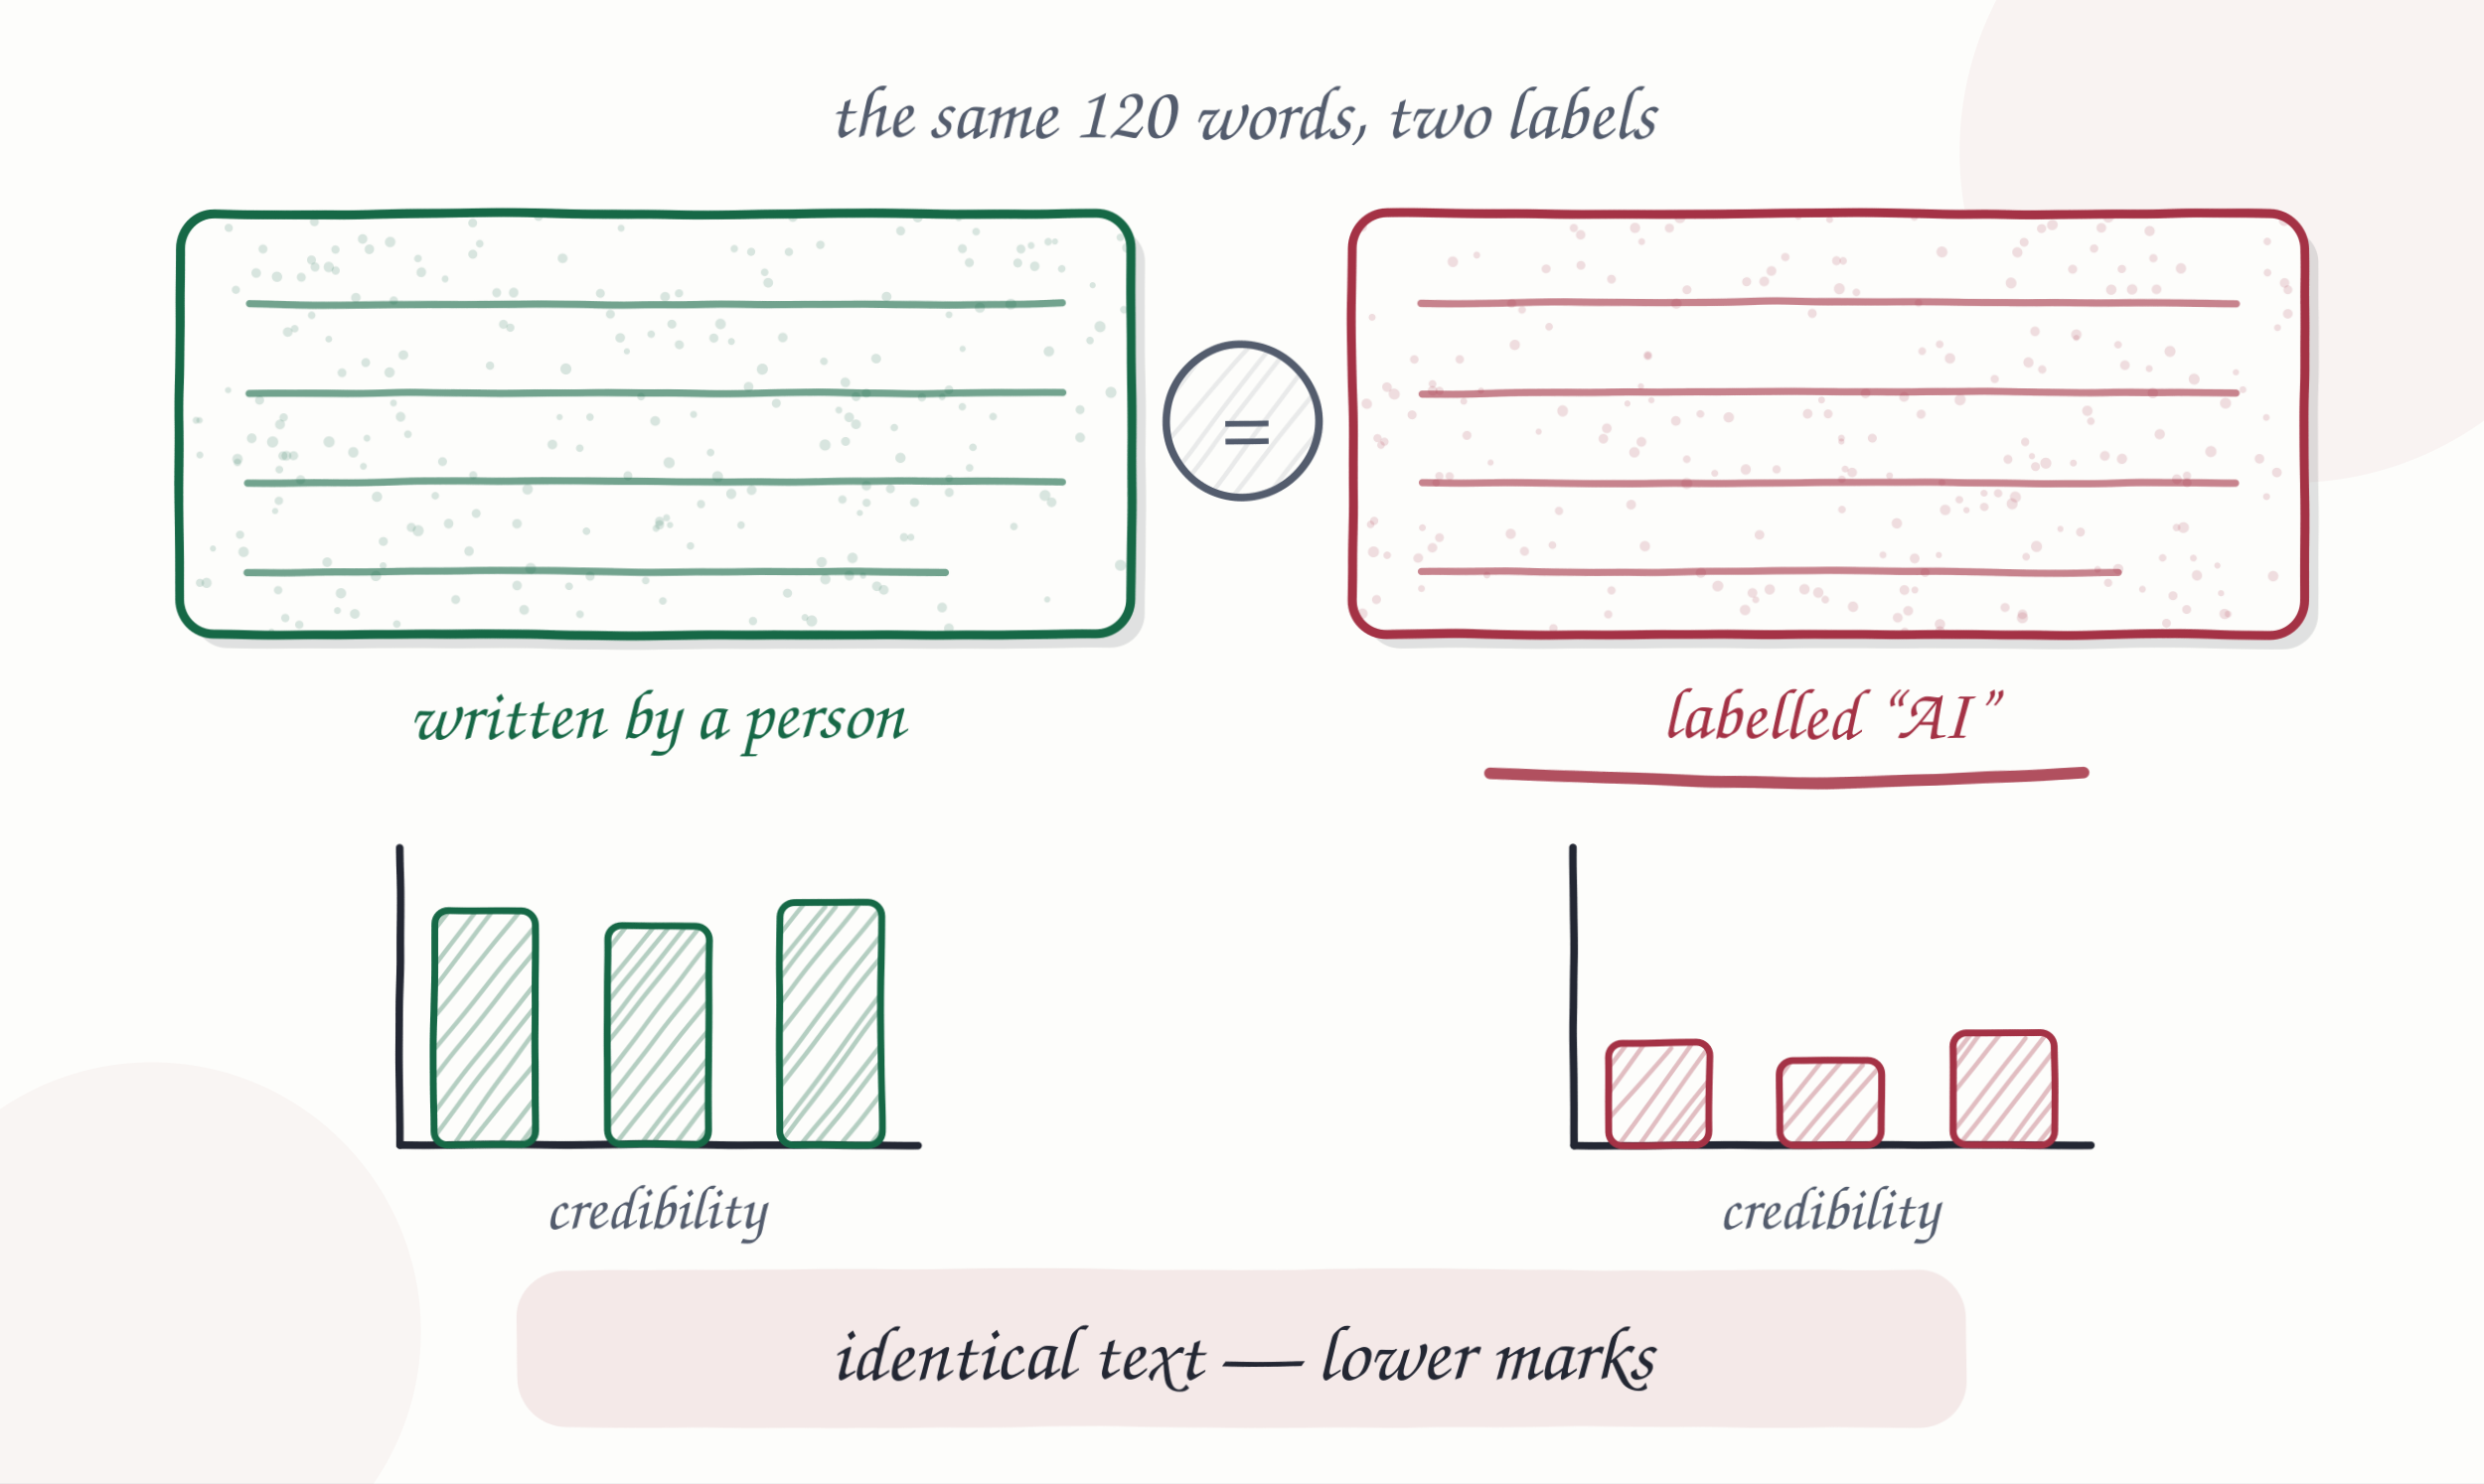
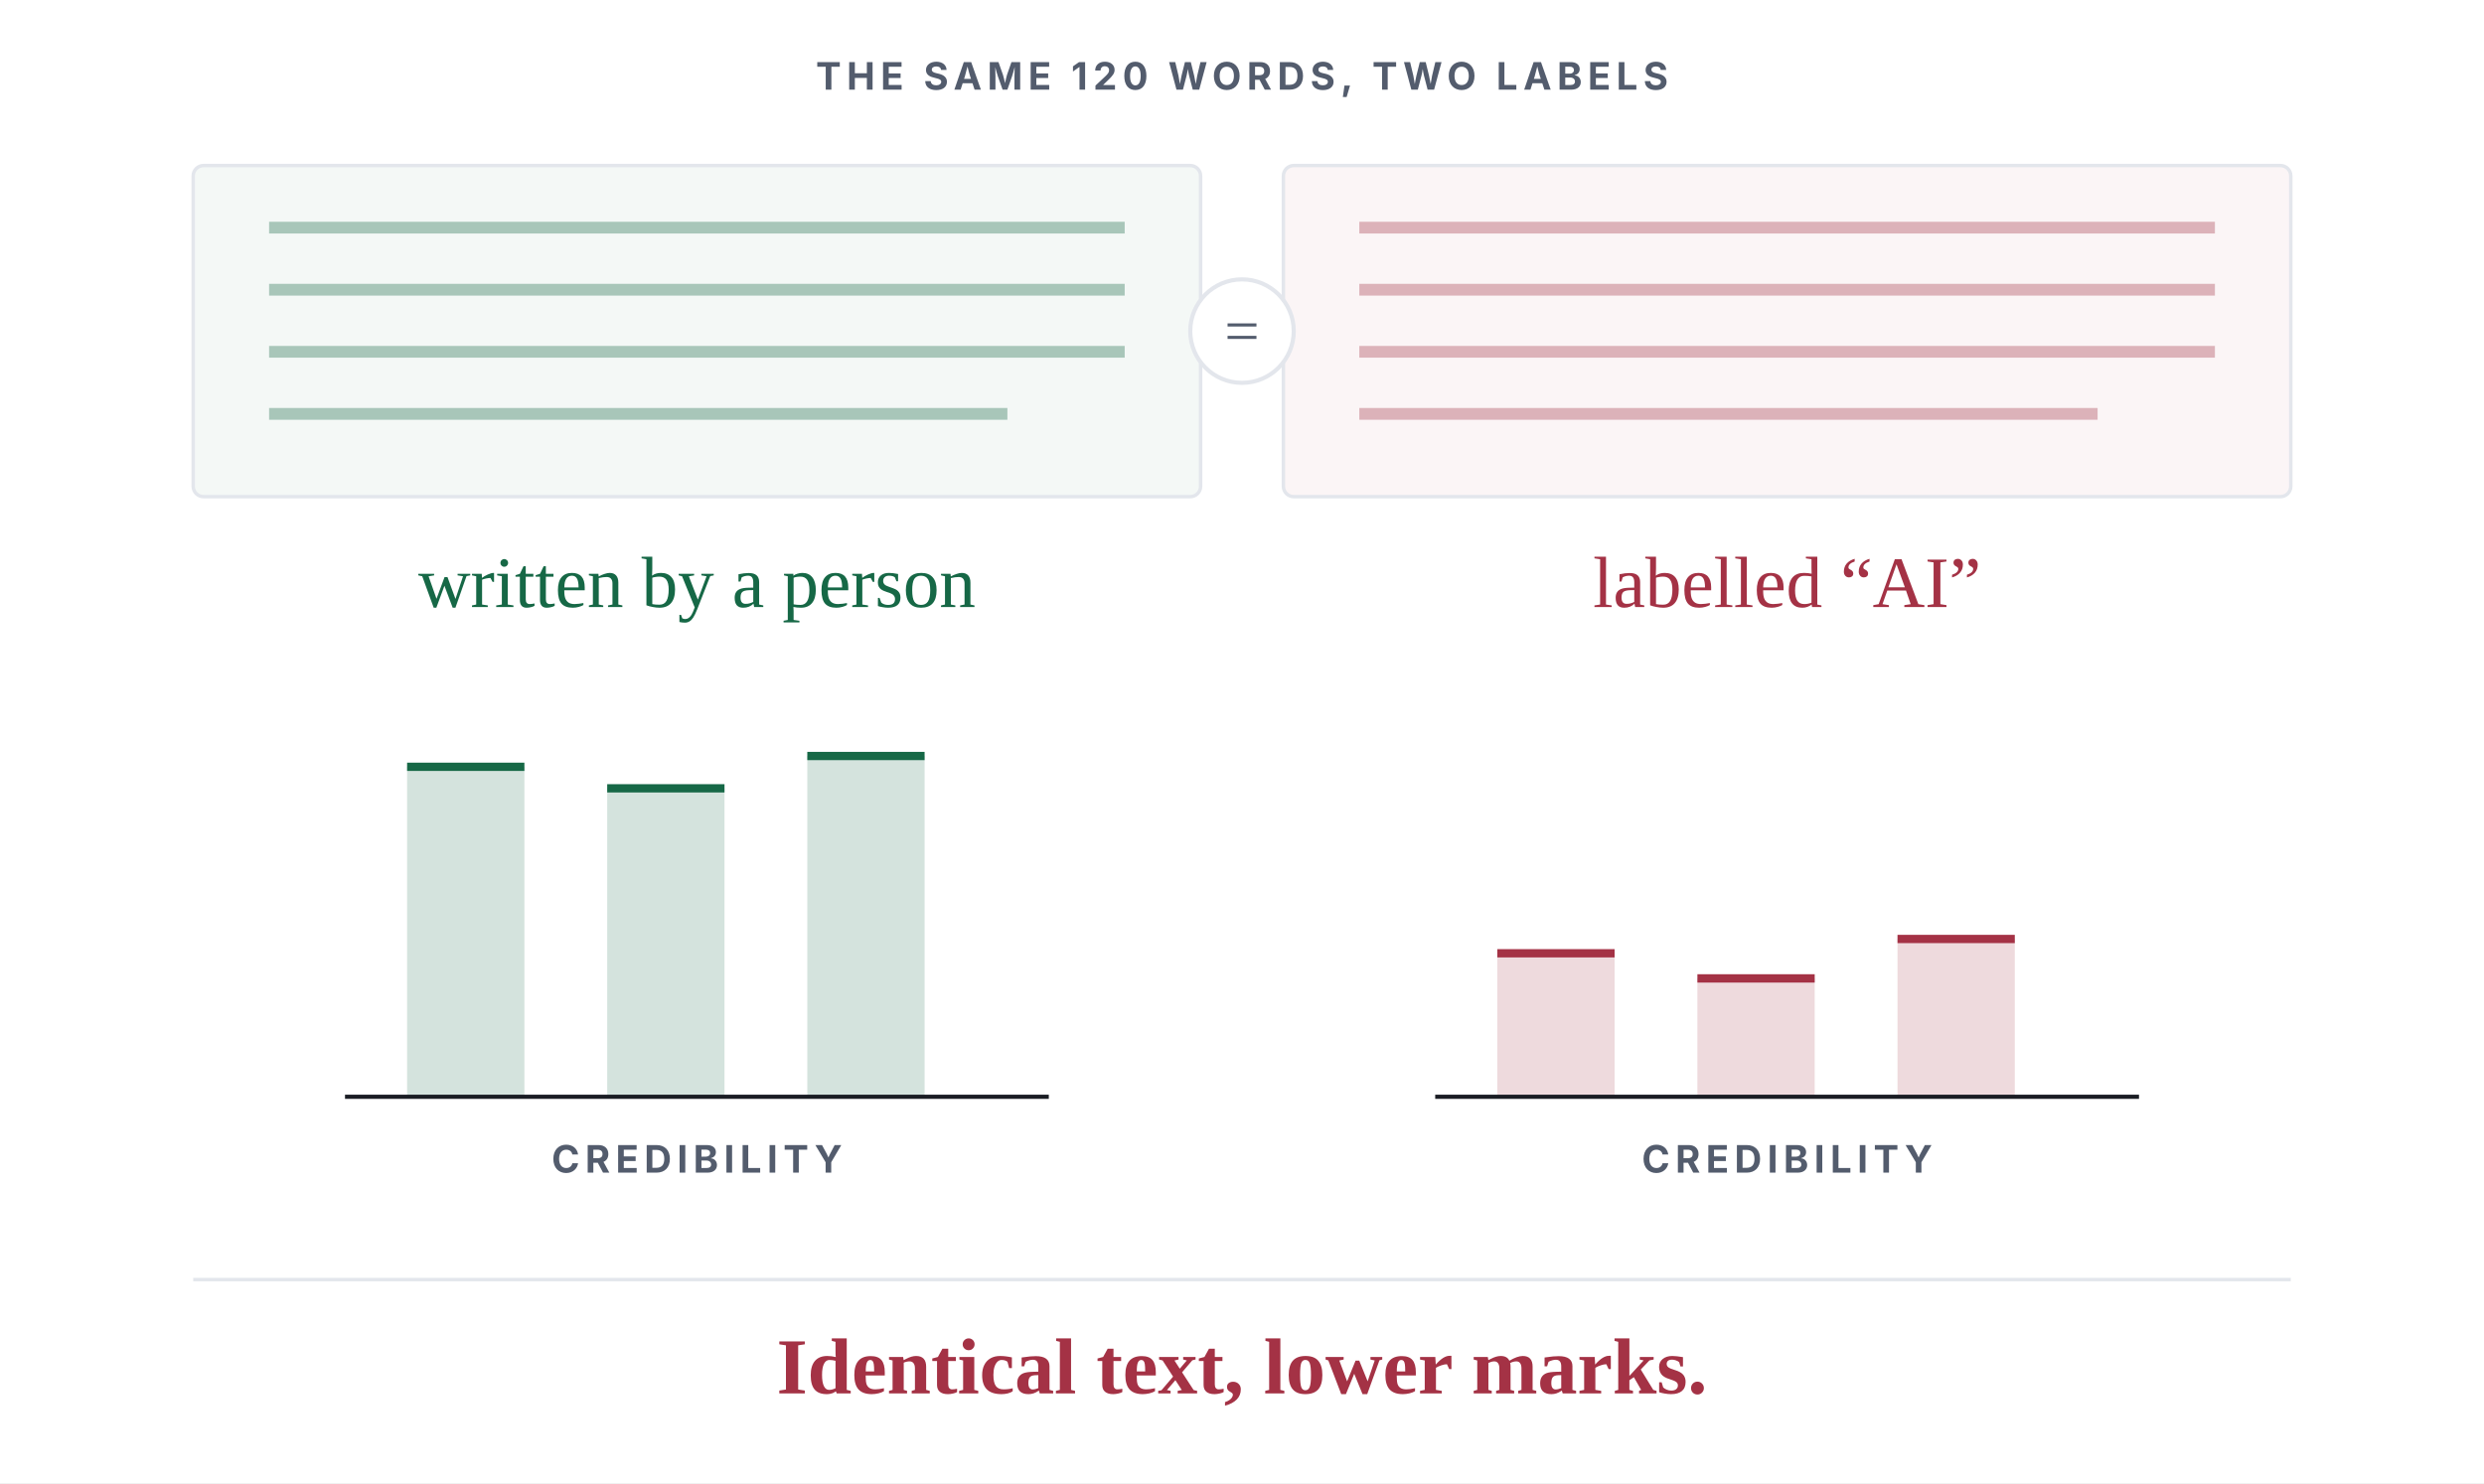
<svg xmlns="http://www.w3.org/2000/svg" class="wb" viewBox="0 0 720 430" role="img" aria-label="Students judged identical feedback as less credible, and lower quality, when they were told it came from AI.">
-   <defs>
-     <filter id="rf101" x="-8%" y="-8%" width="116%" height="116%">
-       <feTurbulence type="fractalNoise" baseFrequency="0.018" numOctaves="3" seed="101" result="n" />
-       <feDisplacementMap in="SourceGraphic" in2="n" scale="1.4" xChannelSelector="R" yChannelSelector="G" />
-     </filter>
-     <marker id="ar101_232733" viewBox="0 0 12 12" refX="9" refY="6" markerWidth="6.5" markerHeight="6.5" orient="auto-start-reverse">
-       <path d="M1.5 1.5 L10 6 L1.5 10.5" fill="none" stroke="#232733" stroke-width="2" stroke-linecap="round" stroke-linejoin="round" />
-     </marker>
-     <marker id="ar101_6349ae" viewBox="0 0 12 12" refX="9" refY="6" markerWidth="6.5" markerHeight="6.5" orient="auto-start-reverse">
-       <path d="M1.5 1.5 L10 6 L1.5 10.5" fill="none" stroke="#6349ae" stroke-width="2" stroke-linecap="round" stroke-linejoin="round" />
-     </marker>
-     <marker id="ar101_225aa8" viewBox="0 0 12 12" refX="9" refY="6" markerWidth="6.5" markerHeight="6.5" orient="auto-start-reverse">
-       <path d="M1.5 1.5 L10 6 L1.5 10.5" fill="none" stroke="#225aa8" stroke-width="2" stroke-linecap="round" stroke-linejoin="round" />
-     </marker>
-     <marker id="ar101_0c675e" viewBox="0 0 12 12" refX="9" refY="6" markerWidth="6.5" markerHeight="6.5" orient="auto-start-reverse">
-       <path d="M1.5 1.5 L10 6 L1.5 10.5" fill="none" stroke="#0c675e" stroke-width="2" stroke-linecap="round" stroke-linejoin="round" />
-     </marker>
-     <marker id="ar101_166846" viewBox="0 0 12 12" refX="9" refY="6" markerWidth="6.5" markerHeight="6.5" orient="auto-start-reverse">
-       <path d="M1.5 1.5 L10 6 L1.5 10.5" fill="none" stroke="#166846" stroke-width="2" stroke-linecap="round" stroke-linejoin="round" />
-     </marker>
-     <marker id="ar101_785511" viewBox="0 0 12 12" refX="9" refY="6" markerWidth="6.5" markerHeight="6.5" orient="auto-start-reverse">
-       <path d="M1.5 1.5 L10 6 L1.5 10.5" fill="none" stroke="#785511" stroke-width="2" stroke-linecap="round" stroke-linejoin="round" />
-     </marker>
-     <marker id="ar101_a43245" viewBox="0 0 12 12" refX="9" refY="6" markerWidth="6.5" markerHeight="6.5" orient="auto-start-reverse">
-       <path d="M1.5 1.5 L10 6 L1.5 10.5" fill="none" stroke="#a43245" stroke-width="2" stroke-linecap="round" stroke-linejoin="round" />
-     </marker>
-     <marker id="ar101_535c6d" viewBox="0 0 12 12" refX="9" refY="6" markerWidth="6.5" markerHeight="6.5" orient="auto-start-reverse">
-       <path d="M1.5 1.5 L10 6 L1.5 10.5" fill="none" stroke="#535c6d" stroke-width="2" stroke-linecap="round" stroke-linejoin="round" />
-     </marker>
-   </defs>
-   <rect width="720" height="430" fill="#fdfdfb" />
-   <circle cx="664" cy="44" r="96" fill="#a43245" fill-opacity="0.05" />
-   <circle cx="44" cy="386" r="78" fill="#a43245" fill-opacity="0.04" />
-   <g filter="url(#rf101)">
-     <text x="360" y="40" text-anchor="middle" font-family="'Caveat','Bradley Hand',cursive" font-size="22" font-weight="600" fill="#535c6d">the same 120 words, two labels</text>
-     <rect x="56" y="66" width="276" height="122" rx="10" fill="#232733" fill-opacity="0.13" />
-     <rect x="52" y="62" width="276" height="122" rx="10" fill="#fdfdfb" />
-     <clipPath id="st101_101_52_62">
-       <rect x="52" y="62" width="276" height="122" rx="10" />
-     </clipPath>
-     <g clip-path="url(#st101_101_52_62)" fill="#166846" fill-opacity="0.16">
-       <circle cx="87" cy="181" r="1.2" />
-       <circle cx="114" cy="117" r="1.0" />
-       <circle cx="300" cy="77" r="1.4" />
-       <circle cx="150" cy="152" r="1.4" />
-       <circle cx="81" cy="145" r="1.2" />
-       <circle cx="99" cy="108" r="1.3" />
-       <circle cx="305" cy="146" r="1.4" />
-       <circle cx="251" cy="141" r="1.4" />
-       <circle cx="247" cy="162" r="1.5" />
-       <circle cx="279" cy="72" r="1.3" />
-       <circle cx="261" cy="133" r="1.5" />
-       <circle cx="230" cy="63" r="1.3" />
-       <circle cx="225" cy="117" r="1.3" />
-       <circle cx="168" cy="130" r="1.1" />
-       <circle cx="264" cy="156" r="1.0" />
-       <circle cx="288" cy="121" r="1.1" />
-       <circle cx="83" cy="96" r="1.4" />
-       <circle cx="111" cy="164" r="1.0" />
-       <circle cx="308" cy="78" r="1.1" />
-       <circle cx="144" cy="85" r="1.3" />
-       <circle cx="160" cy="129" r="1.4" />
-       <circle cx="113" cy="108" r="1.5" />
-       <circle cx="154" cy="165" r="1.6" />
-       <circle cx="266" cy="63" r="1.5" />
-       <circle cx="235" cy="180" r="1.6" />
-       <circle cx="325" cy="69" r="1.1" />
-       <circle cx="168" cy="178" r="1.1" />
-       <circle cx="218" cy="180" r="1.2" />
-       <circle cx="70" cy="155" r="1.2" />
-       <circle cx="81" cy="123" r="1.4" />
-       <circle cx="293" cy="88" r="1.6" />
-       <circle cx="249" cy="149" r="0.9" />
-       <circle cx="194" cy="134" r="1.6" />
-       <circle cx="121" cy="75" r="1.1" />
-       <circle cx="243" cy="119" r="1.0" />
-       <circle cx="83" cy="132" r="1.4" />
-       <circle cx="90" cy="75" r="1.3" />
-       <circle cx="156" cy="63" r="1.3" />
-       <circle cx="138" cy="149" r="1.3" />
-       <circle cx="313" cy="119" r="1.3" />
-       <circle cx="81" cy="136" r="1.1" />
-       <circle cx="75" cy="116" r="1.3" />
-       <circle cx="217" cy="112" r="1.4" />
-       <circle cx="91" cy="77" r="1.3" />
-       <circle cx="275" cy="139" r="1.1" />
-       <circle cx="102" cy="131" r="1.5" />
-       <circle cx="281" cy="136" r="1.1" />
-       <circle cx="132" cy="174" r="1.3" />
-       <circle cx="209" cy="94" r="1.5" />
-       <circle cx="203" cy="146" r="1.2" />
-       <circle cx="304" cy="102" r="1.5" />
-       <circle cx="62" cy="159" r="0.9" />
-       <circle cx="148" cy="95" r="1.2" />
-       <circle cx="90" cy="91" r="1.1" />
-       <circle cx="80" cy="80" r="1.5" />
-       <circle cx="223" cy="82" r="1.4" />
-       <circle cx="71" cy="160" r="1.5" />
-       <circle cx="82" cy="121" r="1.2" />
-       <circle cx="275" cy="143" r="1.3" />
-       <circle cx="182" cy="138" r="1.3" />
-       <circle cx="246" cy="167" r="1.4" />
-       <circle cx="313" cy="127" r="1.4" />
-       <circle cx="212" cy="99" r="1.0" />
-       <circle cx="275" cy="91" r="1.0" />
-       <circle cx="171" cy="167" r="1.3" />
-       <circle cx="275" cy="182" r="1.4" />
-       <circle cx="58" cy="169" r="1.2" />
-       <circle cx="238" cy="71" r="1.2" />
-       <circle cx="191" cy="152" r="1.3" />
-       <circle cx="228" cy="172" r="1.3" />
-       <circle cx="150" cy="170" r="1.4" />
-       <circle cx="239" cy="105" r="1.1" />
-       <circle cx="189" cy="97" r="1.1" />
-       <circle cx="229" cy="73" r="1.2" />
-       <circle cx="105" cy="135" r="1.0" />
-       <circle cx="118" cy="126" r="1.1" />
-       <circle cx="98" cy="177" r="1.0" />
-       <circle cx="115" cy="181" r="1.1" />
-       <circle cx="130" cy="152" r="1.4" />
-       <circle cx="293" cy="62" r="1.4" />
-       <circle cx="316" cy="99" r="1.1" />
-       <circle cx="191" cy="151" r="1.3" />
-       <circle cx="283" cy="67" r="1.1" />
-       <circle cx="85" cy="132" r="1.3" />
-       <circle cx="213" cy="72" r="1.1" />
-       <circle cx="164" cy="107" r="1.6" />
-       <circle cx="81" cy="171" r="1.2" />
-       <circle cx="139" cy="71" r="1.1" />
-       <circle cx="76" cy="72" r="1.3" />
-       <circle cx="74" cy="79" r="1.4" />
-       <circle cx="238" cy="163" r="1.5" />
-       <circle cx="180" cy="66" r="1.0" />
-       <circle cx="258" cy="142" r="1.3" />
-       <circle cx="170" cy="154" r="1.1" />
-       <circle cx="129" cy="81" r="1.0" />
-       <circle cx="163" cy="75" r="1.4" />
-       <circle cx="122" cy="79" r="1.4" />
-       <circle cx="79" cy="183" r="0.9" />
-       <circle cx="279" cy="118" r="1.1" />
-       <circle cx="206" cy="131" r="1.1" />
-       <circle cx="279" cy="101" r="0.9" />
-       <circle cx="201" cy="120" r="1.0" />
-       <circle cx="245" cy="111" r="1.4" />
-       <circle cx="256" cy="171" r="1.4" />
-       <circle cx="87" cy="139" r="1.3" />
-       <circle cx="227" cy="98" r="1.4" />
-       <circle cx="193" cy="86" r="1.4" />
-       <circle cx="137" cy="138" r="1.2" />
-       <circle cx="239" cy="168" r="1.5" />
-       <circle cx="244" cy="145" r="1.2" />
-       <circle cx="146" cy="94" r="1.3" />
-       <circle cx="79" cy="128" r="1.6" />
-       <circle cx="97" cy="72" r="1.2" />
-       <circle cx="186" cy="115" r="1.1" />
-       <circle cx="251" cy="114" r="1.3" />
-       <circle cx="250" cy="167" r="0.9" />
-       <circle cx="257" cy="86" r="1.4" />
-       <circle cx="296" cy="72" r="1.3" />
-       <circle cx="262" cy="156" r="1.2" />
-       <circle cx="192" cy="174" r="1.1" />
-       <circle cx="119" cy="153" r="1.3" />
-       <circle cx="195" cy="94" r="1.3" />
-       <circle cx="215" cy="152" r="1.1" />
-       <circle cx="87" cy="80" r="1.3" />
-       <circle cx="299" cy="71" r="1.0" />
-       <circle cx="273" cy="115" r="1.0" />
-       <circle cx="254" cy="104" r="1.4" />
-       <circle cx="73" cy="127" r="1.4" />
-       <circle cx="137" cy="74" r="1.3" />
-       <circle cx="121" cy="154" r="1.6" />
-       <circle cx="304" cy="70" r="1.1" />
-       <circle cx="95" cy="98" r="1.0" />
-       <circle cx="109" cy="167" r="1.5" />
-       <circle cx="58" cy="132" r="1.0" />
-       <circle cx="259" cy="124" r="1.1" />
-       <circle cx="303" cy="144" r="1.6" />
-       <circle cx="319" cy="95" r="1.6" />
-       <circle cx="136" cy="160" r="1.4" />
-       <circle cx="91" cy="64" r="1.3" />
-       <circle cx="142" cy="106" r="1.2" />
-       <circle cx="218" cy="73" r="1.2" />
-       <circle cx="103" cy="86" r="1.4" />
-       <circle cx="207" cy="98" r="1.3" />
-       <circle cx="69" cy="133" r="1.5" />
-       <circle cx="248" cy="123" r="1.4" />
-       <circle cx="165" cy="170" r="1.1" />
-       <circle cx="60" cy="169" r="1.5" />
-       <circle cx="197" cy="85" r="1.2" />
-       <circle cx="282" cy="130" r="1.1" />
-       <circle cx="174" cy="85" r="1.3" />
-       <circle cx="326" cy="90" r="1.1" />
-       <circle cx="162" cy="121" r="0.9" />
-       <circle cx="128" cy="134" r="1.3" />
-       <circle cx="66" cy="113" r="0.9" />
-       <circle cx="105" cy="69" r="1.4" />
-       <circle cx="327" cy="72" r="1.5" />
-       <circle cx="85" cy="95" r="1.1" />
-       <circle cx="116" cy="121" r="1.4" />
-       <circle cx="153" cy="142" r="1.5" />
-       <circle cx="149" cy="85" r="1.4" />
-       <circle cx="200" cy="158" r="1.1" />
-       <circle cx="114" cy="87" r="1.2" />
-       <circle cx="246" cy="121" r="1.4" />
-       <circle cx="267" cy="115" r="1.2" />
-       <circle cx="113" cy="70" r="1.5" />
-       <circle cx="82" cy="132" r="1.3" />
-       <circle cx="222" cy="79" r="1.1" />
-       <circle cx="80" cy="148" r="0.9" />
-       <circle cx="68" cy="84" r="1.2" />
-       <circle cx="233" cy="179" r="1.0" />
-       <circle cx="194" cy="152" r="0.9" />
-       <circle cx="187" cy="168" r="1.1" />
-       <circle cx="273" cy="176" r="1.4" />
-       <circle cx="304" cy="174" r="0.9" />
-       <circle cx="322" cy="114" r="1.6" />
-       <circle cx="278" cy="63" r="1.0" />
-       <circle cx="83" cy="179" r="1.2" />
-       <circle cx="109" cy="144" r="1.5" />
-       <circle cx="251" cy="146" r="1.2" />
-       <circle cx="180" cy="98" r="1.4" />
-       <circle cx="239" cy="129" r="1.6" />
-       <circle cx="224" cy="184" r="1.4" />
-       <circle cx="212" cy="143" r="1.5" />
-       <circle cx="306" cy="70" r="0.9" />
-       <circle cx="95" cy="128" r="1.6" />
-       <circle cx="197" cy="100" r="1.3" />
-       <circle cx="106" cy="127" r="1.0" />
-       <circle cx="193" cy="150" r="1.0" />
-       <circle cx="265" cy="146" r="1.3" />
-       <circle cx="171" cy="121" r="1.1" />
-       <circle cx="275" cy="113" r="1.3" />
-       <circle cx="152" cy="177" r="1.4" />
-       <circle cx="69" cy="134" r="1.1" />
-       <circle cx="295" cy="76" r="1.3" />
-       <circle cx="325" cy="164" r="1.6" />
-       <circle cx="190" cy="153" r="1.0" />
-       <circle cx="126" cy="144" r="1.1" />
-       <circle cx="107" cy="72" r="1.4" />
-       <circle cx="294" cy="153" r="1.1" />
-       <circle cx="99" cy="172" r="1.5" />
-       <circle cx="117" cy="103" r="1.4" />
-       <circle cx="95" cy="163" r="1.4" />
-       <circle cx="281" cy="76" r="1.3" />
-       <circle cx="177" cy="91" r="1.3" />
-       <circle cx="261" cy="67" r="1.3" />
-       <circle cx="57" cy="122" r="1.0" />
-       <circle cx="95" cy="77" r="1.5" />
-       <circle cx="254" cy="170" r="1.4" />
-       <circle cx="137" cy="65" r="1.3" />
-       <circle cx="245" cy="128" r="1.3" />
-       <circle cx="66" cy="66" r="1.2" />
-       <circle cx="58" cy="122" r="0.9" />
-       <circle cx="221" cy="107" r="1.6" />
-       <circle cx="317" cy="83" r="0.9" />
-       <circle cx="106" cy="105" r="1.3" />
-       <circle cx="97" cy="78" r="1.2" />
-       <circle cx="103" cy="178" r="1.4" />
-       <circle cx="284" cy="89" r="1.5" />
-       <circle cx="190" cy="122" r="1.4" />
-       <circle cx="208" cy="138" r="1.6" />
-       <circle cx="248" cy="115" r="1.3" />
-       <circle cx="182" cy="102" r="0.9" />
-       <circle cx="218" cy="142" r="1.4" />
-       <circle cx="111" cy="157" r="1.3" />
-     </g>
-     <rect x="52" y="62" width="276" height="122" rx="10" fill="none" stroke="#166846" stroke-width="2.6" />
-     <path d="M72.0 88.0 Q190.0 88.7 308.0 88.0" fill="none" stroke="#166846" stroke-width="2.1" stroke-linecap="round" stroke-linejoin="round" stroke-opacity="0.6" />
-     <path d="M72.0 114.0 Q190.0 113.9 308.0 114.0" fill="none" stroke="#166846" stroke-width="2.1" stroke-linecap="round" stroke-linejoin="round" stroke-opacity="0.6" />
-     <path d="M72.0 140.0 Q190.0 139.1 308.0 140.0" fill="none" stroke="#166846" stroke-width="2.1" stroke-linecap="round" stroke-linejoin="round" stroke-opacity="0.6" />
-     <path d="M72.0 166.0 Q173.0 165.2 274.0 166.0" fill="none" stroke="#166846" stroke-width="2.1" stroke-linecap="round" stroke-linejoin="round" stroke-opacity="0.6" />
-     <text x="190" y="214" text-anchor="middle" font-family="'Caveat','Bradley Hand',cursive" font-size="21" font-weight="600" fill="#166846">written by a person</text>
-     <path d="M116 332 L266 332" fill="none" stroke="#232733" stroke-width="2.2" stroke-linecap="round" stroke-linejoin="round" />
-     <path d="M116 332 L116 246" fill="none" stroke="#232733" stroke-width="2.2" stroke-linecap="round" stroke-linejoin="round" />
-     <clipPath id="h101_101_126_263">
-       <rect x="126.0" y="263.92" width="29.412" height="68.08" rx="4" />
-     </clipPath>
-     <g clip-path="url(#h101_101_126_263)" stroke="#166846" stroke-width="1.3" stroke-opacity="0.32" stroke-linecap="round">
-       <path d="M74 333 L126 264" fill="none" />
-       <path d="M78 332 L131 263" fill="none" />
-       <path d="M85 333 L139 263" fill="none" />
-       <path d="M92 331 L143 264" fill="none" />
-       <path d="M97 331 L151 264" fill="none" />
-       <path d="M105 331 L158 265" fill="none" />
-       <path d="M111 332 L166 262" fill="none" />
-       <path d="M118 333 L172 264" fill="none" />
-       <path d="M125 331 L177 264" fill="none" />
-       <path d="M131 333 L182 262" fill="none" />
-       <path d="M137 331 L191 265" fill="none" />
-       <path d="M145 332 L198 264" fill="none" />
-       <path d="M151 332 L202 264" fill="none" />
-       <path d="M158 331 L211 264" fill="none" />
-       <path d="M165 333 L217 265" fill="none" />
-       <path d="M170 331 L223 264" fill="none" />
-       <path d="M175 332 L228 265" fill="none" />
-       <path d="M179 332 L233 264" fill="none" />
-       <path d="M187 331 L239 263" fill="none" />
-       <path d="M193 332 L245 263" fill="none" />
-       <path d="M195 332 L249 264" fill="none" />
-       <path d="M205 331 L258 264" fill="none" />
-     </g>
-     <rect x="126.0" y="263.9" width="29.4" height="68.1" rx="4" fill="none" stroke="#166846" stroke-width="2" />
-     <clipPath id="h101_102_176_268">
-       <rect x="176.0" y="268.36" width="29.412" height="63.64" rx="4" />
-     </clipPath>
-     <g clip-path="url(#h101_102_176_268)" stroke="#166846" stroke-width="1.3" stroke-opacity="0.32" stroke-linecap="round">
-       <path d="M126 332 L175 269" fill="none" />
-       <path d="M132 333 L181 269" fill="none" />
-       <path d="M139 332 L189 269" fill="none" />
-       <path d="M143 332 L195 267" fill="none" />
-       <path d="M149 333 L198 269" fill="none" />
-       <path d="M153 332 L203 268" fill="none" />
-       <path d="M161 332 L209 268" fill="none" />
-       <path d="M167 331 L215 269" fill="none" />
-       <path d="M173 331 L223 268" fill="none" />
-       <path d="M179 331 L230 269" fill="none" />
-       <path d="M185 333 L236 268" fill="none" />
-       <path d="M189 332 L240 269" fill="none" />
-       <path d="M195 333 L245 268" fill="none" />
-       <path d="M201 333 L251 268" fill="none" />
-       <path d="M207 333 L256 269" fill="none" />
-       <path d="M212 332 L260 269" fill="none" />
-       <path d="M218 331 L267 269" fill="none" />
-       <path d="M222 331 L272 269" fill="none" />
-       <path d="M229 332 L280 269" fill="none" />
-       <path d="M236 331 L287 268" fill="none" />
-       <path d="M241 332 L291 269" fill="none" />
-       <path d="M248 333 L297 269" fill="none" />
-       <path d="M252 332 L304 268" fill="none" />
-     </g>
-     <rect x="176.0" y="268.4" width="29.4" height="63.6" rx="4" fill="none" stroke="#166846" stroke-width="2" />
-     <clipPath id="h101_103_226_261">
-       <rect x="226.0" y="261.7" width="29.412" height="70.3" rx="4" />
-     </clipPath>
-     <g clip-path="url(#h101_103_226_261)" stroke="#166846" stroke-width="1.3" stroke-opacity="0.32" stroke-linecap="round">
-       <path d="M170 332 L227 262" fill="none" />
-       <path d="M178 332 L233 262" fill="none" />
-       <path d="M184 332 L239 263" fill="none" />
-       <path d="M189 333 L242 263" fill="none" />
-       <path d="M195 331 L249 262" fill="none" />
-       <path d="M201 331 L257 261" fill="none" />
-       <path d="M210 331 L263 261" fill="none" />
-       <path d="M214 331 L269 260" fill="none" />
-       <path d="M222 333 L276 261" fill="none" />
-       <path d="M225 333 L280 260" fill="none" />
-       <path d="M232 332 L288 263" fill="none" />
-       <path d="M237 331 L293 260" fill="none" />
-       <path d="M244 331 L300 261" fill="none" />
-       <path d="M251 333 L305 263" fill="none" />
-       <path d="M254 331 L310 263" fill="none" />
-       <path d="M261 332 L317 263" fill="none" />
-       <path d="M268 332 L322 261" fill="none" />
-       <path d="M272 333 L326 263" fill="none" />
-       <path d="M278 331 L333 261" fill="none" />
-       <path d="M285 333 L339 262" fill="none" />
-       <path d="M291 331 L346 261" fill="none" />
-       <path d="M296 332 L350 263" fill="none" />
-       <path d="M300 333 L357 263" fill="none" />
-       <path d="M307 331 L363 261" fill="none" />
-     </g>
-     <rect x="226.0" y="261.7" width="29.4" height="70.3" rx="4" fill="none" stroke="#166846" stroke-width="2" />
-     <text x="190" y="356" text-anchor="middle" font-family="'Caveat','Bradley Hand',cursive" font-size="18" font-weight="600" fill="#535c6d">credibility</text>
-     <rect x="396" y="66" width="276" height="122" rx="10" fill="#232733" fill-opacity="0.13" />
-     <rect x="392" y="62" width="276" height="122" rx="10" fill="#fdfdfb" />
-     <clipPath id="st101_102_392_62">
-       <rect x="392" y="62" width="276" height="122" rx="10" />
-     </clipPath>
-     <g clip-path="url(#st101_102_392_62)" fill="#a43245" fill-opacity="0.16">
-       <circle cx="446" cy="125" r="0.9" />
-       <circle cx="458" cy="77" r="1.3" />
-       <circle cx="657" cy="70" r="1.1" />
-       <circle cx="632" cy="78" r="1.5" />
-       <circle cx="648" cy="108" r="0.9" />
-       <circle cx="465" cy="127" r="1.4" />
-       <circle cx="610" cy="132" r="1.4" />
-       <circle cx="398" cy="160" r="1.6" />
-       <circle cx="660" cy="95" r="1.0" />
-       <circle cx="636" cy="110" r="1.6" />
-       <circle cx="588" cy="105" r="1.5" />
-       <circle cx="586" cy="179" r="1.6" />
-       <circle cx="484" cy="66" r="1.3" />
-       <circle cx="586" cy="178" r="1.4" />
-       <circle cx="568" cy="145" r="1.1" />
-       <circle cx="478" cy="103" r="1.3" />
-       <circle cx="645" cy="117" r="1.6" />
-       <circle cx="452" cy="148" r="1.2" />
-       <circle cx="417" cy="156" r="1.3" />
-       <circle cx="466" cy="124" r="1.4" />
-       <circle cx="458" cy="68" r="1.4" />
-       <circle cx="624" cy="75" r="1.2" />
-       <circle cx="498" cy="170" r="1.6" />
-       <circle cx="534" cy="139" r="1.1" />
-       <circle cx="597" cy="153" r="0.9" />
-       <circle cx="636" cy="162" r="1.0" />
-       <circle cx="555" cy="162" r="1.4" />
-       <circle cx="476" cy="112" r="0.9" />
-       <circle cx="627" cy="162" r="1.1" />
-       <circle cx="530" cy="120" r="1.3" />
-       <circle cx="509" cy="174" r="1.0" />
-       <circle cx="400" cy="129" r="1.1" />
-       <circle cx="625" cy="84" r="1.4" />
-       <circle cx="641" cy="131" r="1.6" />
-       <circle cx="645" cy="178" r="1.5" />
-       <circle cx="402" cy="161" r="1.1" />
-       <circle cx="657" cy="121" r="1.0" />
-       <circle cx="534" cy="128" r="0.9" />
-       <circle cx="417" cy="138" r="1.2" />
-       <circle cx="529" cy="174" r="1.1" />
-       <circle cx="417" cy="113" r="1.2" />
-       <circle cx="412" cy="171" r="1.0" />
-       <circle cx="590" cy="158" r="1.6" />
-       <circle cx="553" cy="177" r="1.4" />
-       <circle cx="476" cy="128" r="1.4" />
-       <circle cx="478" cy="103" r="1.0" />
-       <circle cx="550" cy="179" r="1.4" />
-       <circle cx="432" cy="134" r="0.9" />
-       <circle cx="565" cy="104" r="1.5" />
-       <circle cx="450" cy="182" r="1.2" />
-       <circle cx="634" cy="177" r="1.3" />
-       <circle cx="663" cy="91" r="1.4" />
-       <circle cx="643" cy="164" r="0.9" />
-       <circle cx="396" cy="117" r="1.5" />
-       <circle cx="592" cy="107" r="1.2" />
-       <circle cx="657" cy="79" r="1.1" />
-       <circle cx="583" cy="146" r="1.6" />
-       <circle cx="439" cy="100" r="1.5" />
-       <circle cx="479" cy="116" r="0.9" />
-       <circle cx="582" cy="133" r="1.3" />
-       <circle cx="449" cy="95" r="1.1" />
-       <circle cx="477" cy="158" r="1.5" />
-       <circle cx="590" cy="135" r="1.3" />
-       <circle cx="634" cy="138" r="1.2" />
-       <circle cx="615" cy="78" r="1.2" />
-       <circle cx="612" cy="84" r="1.5" />
-       <circle cx="662" cy="64" r="1.5" />
-       <circle cx="581" cy="176" r="1.3" />
-       <circle cx="630" cy="173" r="1.3" />
-       <circle cx="634" cy="140" r="1.3" />
-       <circle cx="631" cy="153" r="1.1" />
-       <circle cx="442" cy="160" r="1.3" />
-       <circle cx="431" cy="167" r="1.0" />
-       <circle cx="528" cy="116" r="1.0" />
-       <circle cx="595" cy="65" r="1.5" />
-       <circle cx="401" cy="128" r="1.2" />
-       <circle cx="585" cy="73" r="1.5" />
-       <circle cx="618" cy="84" r="1.5" />
-       <circle cx="587" cy="70" r="1.3" />
-       <circle cx="467" cy="171" r="1.2" />
-       <circle cx="508" cy="172" r="1.4" />
-       <circle cx="546" cy="161" r="1.0" />
-       <circle cx="410" cy="104" r="1.2" />
-       <circle cx="398" cy="151" r="1.2" />
-       <circle cx="420" cy="138" r="1.2" />
-       <circle cx="552" cy="115" r="1.4" />
-       <circle cx="476" cy="70" r="1.0" />
-       <circle cx="623" cy="67" r="1.5" />
-       <circle cx="564" cy="148" r="1.5" />
-       <circle cx="513" cy="79" r="1.4" />
-       <circle cx="404" cy="114" r="1.6" />
-       <circle cx="568" cy="116" r="1.6" />
-       <circle cx="397" cy="152" r="1.1" />
-       <circle cx="533" cy="84" r="1.6" />
-       <circle cx="593" cy="134" r="1.6" />
-       <circle cx="601" cy="134" r="1.0" />
-       <circle cx="579" cy="143" r="1.2" />
-       <circle cx="534" cy="127" r="1.0" />
-       <circle cx="660" cy="137" r="1.4" />
-       <circle cx="525" cy="91" r="1.3" />
-       <circle cx="487" cy="63" r="1.6" />
-       <circle cx="650" cy="113" r="1.0" />
-       <circle cx="563" cy="140" r="1.0" />
-       <circle cx="548" cy="138" r="1.0" />
-       <circle cx="616" cy="106" r="1.4" />
-       <circle cx="628" cy="181" r="1.3" />
-       <circle cx="623" cy="107" r="1.0" />
-       <circle cx="472" cy="117" r="0.9" />
-       <circle cx="506" cy="82" r="1.3" />
-       <circle cx="655" cy="133" r="1.4" />
-       <circle cx="615" cy="133" r="1.5" />
-       <circle cx="421" cy="76" r="1.5" />
-       <circle cx="513" cy="171" r="1.5" />
-       <circle cx="395" cy="178" r="1.5" />
-       <circle cx="557" cy="102" r="1.1" />
-       <circle cx="587" cy="128" r="1.2" />
-       <circle cx="646" cy="178" r="1.0" />
-       <circle cx="589" cy="132" r="0.9" />
-       <circle cx="532" cy="76" r="1.3" />
-       <circle cx="489" cy="140" r="1.6" />
-       <circle cx="523" cy="171" r="1.5" />
-       <circle cx="527" cy="172" r="1.5" />
-       <circle cx="614" cy="100" r="1.1" />
-       <circle cx="409" cy="120" r="1.3" />
-       <circle cx="631" cy="139" r="1.4" />
-       <circle cx="473" cy="146" r="1.4" />
-       <circle cx="607" cy="72" r="1.2" />
-       <circle cx="602" cy="97" r="1.5" />
-       <circle cx="486" cy="122" r="1.4" />
-       <circle cx="425" cy="126" r="1.3" />
-       <circle cx="521" cy="63" r="1.0" />
-       <circle cx="624" cy="114" r="1.5" />
-       <circle cx="575" cy="143" r="1.0" />
-       <circle cx="637" cy="167" r="1.5" />
-       <circle cx="667" cy="66" r="1.3" />
-       <circle cx="438" cy="88" r="1.3" />
-       <circle cx="415" cy="159" r="1.4" />
-       <circle cx="562" cy="181" r="1.5" />
-       <circle cx="550" cy="152" r="1.5" />
-       <circle cx="587" cy="161" r="1.1" />
-       <circle cx="395" cy="66" r="1.3" />
-       <circle cx="493" cy="166" r="1.5" />
-       <circle cx="535" cy="136" r="1.0" />
-       <circle cx="428" cy="74" r="1.0" />
-       <circle cx="510" cy="155" r="1.4" />
-       <circle cx="621" cy="171" r="1.0" />
-       <circle cx="575" cy="147" r="1.2" />
-       <circle cx="562" cy="161" r="0.9" />
-       <circle cx="501" cy="121" r="1.5" />
-       <circle cx="450" cy="158" r="1.1" />
-       <circle cx="606" cy="122" r="1.1" />
-       <circle cx="556" cy="88" r="1.1" />
-       <circle cx="657" cy="144" r="1.0" />
-       <circle cx="530" cy="64" r="1.0" />
-       <circle cx="399" cy="127" r="1.2" />
-       <circle cx="605" cy="119" r="1.5" />
-       <circle cx="517" cy="75" r="1.2" />
-       <circle cx="415" cy="111" r="1.1" />
-       <circle cx="412" cy="153" r="1.0" />
-       <circle cx="592" cy="66" r="1.3" />
-       <circle cx="555" cy="63" r="1.1" />
-       <circle cx="429" cy="113" r="0.9" />
-       <circle cx="399" cy="174" r="1.3" />
-       <circle cx="626" cy="126" r="1.5" />
-       <circle cx="557" cy="120" r="1.3" />
-       <circle cx="603" cy="154" r="1.3" />
-       <circle cx="578" cy="110" r="1.2" />
-       <circle cx="538" cy="85" r="1.1" />
-       <circle cx="493" cy="120" r="1.1" />
-       <circle cx="489" cy="133" r="1.1" />
-       <circle cx="558" cy="166" r="1.3" />
-       <circle cx="474" cy="131" r="1.5" />
-       <circle cx="611" cy="63" r="1.5" />
-       <circle cx="541" cy="114" r="1.4" />
-       <circle cx="441" cy="90" r="1.1" />
-       <circle cx="584" cy="144" r="1.6" />
-       <circle cx="524" cy="120" r="1.4" />
-       <circle cx="423" cy="104" r="1.2" />
-       <circle cx="534" cy="148" r="1.1" />
-       <circle cx="506" cy="177" r="1.5" />
-       <circle cx="489" cy="84" r="1.3" />
-       <circle cx="562" cy="100" r="1.1" />
-       <circle cx="474" cy="66" r="1.5" />
-       <circle cx="659" cy="167" r="1.5" />
-       <circle cx="456" cy="66" r="1.2" />
-       <circle cx="608" cy="165" r="1.0" />
-       <circle cx="497" cy="137" r="1.0" />
-       <circle cx="570" cy="148" r="0.9" />
-       <circle cx="438" cy="155" r="1.5" />
-       <circle cx="562" cy="183" r="1.4" />
-       <circle cx="583" cy="82" r="1.6" />
-       <circle cx="590" cy="96" r="1.4" />
-       <circle cx="448" cy="78" r="1.3" />
-       <circle cx="398" cy="92" r="1.0" />
-       <circle cx="467" cy="81" r="1.3" />
-       <circle cx="633" cy="153" r="1.6" />
-       <circle cx="537" cy="176" r="1.5" />
-       <circle cx="506" cy="136" r="1.5" />
-       <circle cx="402" cy="112" r="1.4" />
-       <circle cx="415" cy="113" r="1.4" />
-       <circle cx="644" cy="172" r="0.9" />
-       <circle cx="601" cy="78" r="1.3" />
-       <circle cx="466" cy="178" r="1.2" />
-       <circle cx="543" cy="127" r="1.3" />
-       <circle cx="534" cy="76" r="1.1" />
-       <circle cx="555" cy="171" r="1.0" />
-       <circle cx="614" cy="165" r="1.5" />
-       <circle cx="486" cy="88" r="1.5" />
-       <circle cx="602" cy="98" r="0.9" />
-       <circle cx="537" cy="137" r="1.4" />
-       <circle cx="611" cy="169" r="1.2" />
-       <circle cx="511" cy="82" r="1.4" />
-       <circle cx="552" cy="183" r="1.1" />
-       <circle cx="662" cy="82" r="1.4" />
-       <circle cx="609" cy="66" r="1.4" />
-       <circle cx="563" cy="73" r="1.6" />
-       <circle cx="416" cy="140" r="1.1" />
-       <circle cx="663" cy="84" r="1.3" />
-       <circle cx="453" cy="119" r="1.6" />
-       <circle cx="424" cy="116" r="1.0" />
-       <circle cx="629" cy="102" r="1.6" />
-       <circle cx="515" cy="136" r="1.2" />
-       <circle cx="552" cy="171" r="1.4" />
-       <circle cx="411" cy="162" r="1.4" />
-     </g>
-     <rect x="392" y="62" width="276" height="122" rx="10" fill="none" stroke="#a43245" stroke-width="2.6" />
-     <path d="M412.0 88.0 Q530.0 87.3 648.0 88.0" fill="none" stroke="#a43245" stroke-width="2.1" stroke-linecap="round" stroke-linejoin="round" stroke-opacity="0.6" />
-     <path d="M412.0 114.0 Q530.0 113.1 648.0 114.0" fill="none" stroke="#a43245" stroke-width="2.1" stroke-linecap="round" stroke-linejoin="round" stroke-opacity="0.6" />
-     <path d="M412.0 140.0 Q530.0 139.9 648.0 140.0" fill="none" stroke="#a43245" stroke-width="2.1" stroke-linecap="round" stroke-linejoin="round" stroke-opacity="0.6" />
-     <path d="M412.0 166.0 Q513.0 165.2 614.0 166.0" fill="none" stroke="#a43245" stroke-width="2.1" stroke-linecap="round" stroke-linejoin="round" stroke-opacity="0.6" />
-     <text x="530" y="214" text-anchor="middle" font-family="'Caveat','Bradley Hand',cursive" font-size="21" font-weight="600" fill="#a43245">labelled “AI”</text>
-     <path d="M456 332 L606 332" fill="none" stroke="#232733" stroke-width="2.2" stroke-linecap="round" stroke-linejoin="round" />
-     <path d="M456 332 L456 246" fill="none" stroke="#232733" stroke-width="2.2" stroke-linecap="round" stroke-linejoin="round" />
-     <clipPath id="h101_104_466_302">
-       <rect x="466.0" y="302.4" width="29.412" height="29.6" rx="4" />
-     </clipPath>
-     <g clip-path="url(#h101_104_466_302)" stroke="#a43245" stroke-width="1.3" stroke-opacity="0.32" stroke-linecap="round">
-       <path d="M442 333 L466 302" fill="none" />
-       <path d="M448 333 L471 303" fill="none" />
-       <path d="M455 332 L476 303" fill="none" />
-       <path d="M459 332 L484 304" fill="none" />
-       <path d="M468 333 L490 303" fill="none" />
-       <path d="M474 333 L497 301" fill="none" />
-       <path d="M480 332 L504 303" fill="none" />
-       <path d="M484 332 L507 303" fill="none" />
-       <path d="M490 331 L514 303" fill="none" />
-       <path d="M497 332 L518 301" fill="none" />
-       <path d="M501 331 L525 301" fill="none" />
-       <path d="M507 331 L531 301" fill="none" />
-       <path d="M514 332 L538 302" fill="none" />
-     </g>
-     <rect x="466.0" y="302.4" width="29.4" height="29.6" rx="4" fill="none" stroke="#a43245" stroke-width="2" />
-     <clipPath id="h101_105_516_307">
-       <rect x="516.0" y="307.58" width="29.412" height="24.42" rx="4" />
-     </clipPath>
-     <g clip-path="url(#h101_105_516_307)" stroke="#a43245" stroke-width="1.3" stroke-opacity="0.32" stroke-linecap="round">
-       <path d="M496 332 L515 307" fill="none" />
-       <path d="M502 333 L520 307" fill="none" />
-       <path d="M508 333 L529 307" fill="none" />
-       <path d="M513 332 L534 308" fill="none" />
-       <path d="M521 331 L540 309" fill="none" />
-       <path d="M526 331 L547 307" fill="none" />
-       <path d="M535 332 L554 308" fill="none" />
-       <path d="M543 332 L559 308" fill="none" />
-       <path d="M549 333 L567 308" fill="none" />
-       <path d="M553 332 L573 309" fill="none" />
-       <path d="M560 331 L579 307" fill="none" />
-       <path d="M565 332 L583 308" fill="none" />
-     </g>
-     <rect x="516.0" y="307.6" width="29.4" height="24.4" rx="4" fill="none" stroke="#a43245" stroke-width="2" />
-     <clipPath id="h101_106_566_299">
-       <rect x="566.0" y="299.44" width="29.412" height="32.56" rx="4" />
-     </clipPath>
-     <g clip-path="url(#h101_106_566_299)" stroke="#a43245" stroke-width="1.3" stroke-opacity="0.32" stroke-linecap="round">
-       <path d="M539 333 L566 299" fill="none" />
-       <path d="M545 333 L571 300" fill="none" />
-       <path d="M550 332 L575 298" fill="none" />
-       <path d="M555 331 L581 298" fill="none" />
-       <path d="M563 332 L587 301" fill="none" />
-       <path d="M567 333 L593 300" fill="none" />
-       <path d="M574 332 L599 300" fill="none" />
-       <path d="M581 333 L605 300" fill="none" />
-       <path d="M585 332 L611 299" fill="none" />
-       <path d="M591 331 L616 300" fill="none" />
-       <path d="M597 332 L622 298" fill="none" />
-       <path d="M602 331 L628 299" fill="none" />
-       <path d="M608 333 L634 300" fill="none" />
-       <path d="M614 331 L641 299" fill="none" />
-       <path d="M620 332 L646 300" fill="none" />
-     </g>
-     <rect x="566.0" y="299.4" width="29.4" height="32.6" rx="4" fill="none" stroke="#a43245" stroke-width="2" />
-     <text x="530" y="356" text-anchor="middle" font-family="'Caveat','Bradley Hand',cursive" font-size="18" font-weight="600" fill="#535c6d">credibility</text>
-     <path d="M432 224 q86 5.5 172 0" fill="none" stroke="#a43245" stroke-width="3.4" stroke-linecap="round" stroke-linejoin="round" stroke-opacity="0.85" />
-     <clipPath id="hc101_110_360_122">
-       <circle cx="360" cy="122" r="22" />
-     </clipPath>
-     <g clip-path="url(#hc101_110_360_122)" stroke="#535c6d" stroke-width="1.3" stroke-opacity="0.12" stroke-linecap="round">
-       <path d="M305 145 L337 100" fill="none" />
-       <path d="M312 145 L347 100" fill="none" />
-       <path d="M318 143 L351 100" fill="none" />
-       <path d="M325 143 L362 101" fill="none" />
-       <path d="M335 144 L369 100" fill="none" />
-       <path d="M341 143 L375 99" fill="none" />
-       <path d="M351 143 L384 99" fill="none" />
-       <path d="M357 144 L392 100" fill="none" />
-       <path d="M366 145 L401 101" fill="none" />
-       <path d="M374 145 L410 100" fill="none" />
-       <path d="M381 143 L417 100" fill="none" />
-       <path d="M389 144 L424 101" fill="none" />
-       <path d="M399 145 L432 99" fill="none" />
-       <path d="M408 144 L440 100" fill="none" />
-       <path d="M414 143 L448 100" fill="none" />
-     </g>
-     <circle cx="360" cy="122" r="22" fill="none" stroke="#535c6d" stroke-width="2.2" />
-     <text x="360" y="132" text-anchor="middle" font-family="'Caveat','Bradley Hand',cursive" font-size="30" font-weight="600" fill="#535c6d">=</text>
-     <rect x="150.0" y="368" width="420" height="46" rx="14" fill="#a43245" fill-opacity="0.1" />
-     <text x="360" y="400" text-anchor="middle" font-family="'Caveat','Bradley Hand',cursive" font-size="23" font-weight="600" fill="#232733">identical text — lower marks</text>
-   </g>
+   <rect width="720" height="430" fill="#ffffff" />
+   <text x="360.0" y="26" text-anchor="middle" font-family="Inter,-apple-system,'Helvetica Neue',system-ui,sans-serif" font-size="11" font-weight="700" fill="#535c6d" letter-spacing="1.6">THE SAME 120 WORDS, TWO LABELS</text>
+   <rect x="56" y="48" width="292" height="96" rx="3" fill="#166846" fill-opacity="0.05" />
+   <rect x="56" y="48" width="292" height="96" rx="3" fill="none" stroke="#e3e6ec" stroke-width="1" />
+   <path d="M78 66 H326" fill="none" stroke="#166846" stroke-width="3.4" stroke-linecap="butt" stroke-linejoin="round" stroke-opacity="0.34" />
+   <path d="M78 84 H326" fill="none" stroke="#166846" stroke-width="3.4" stroke-linecap="butt" stroke-linejoin="round" stroke-opacity="0.34" />
+   <path d="M78 102 H326" fill="none" stroke="#166846" stroke-width="3.4" stroke-linecap="butt" stroke-linejoin="round" stroke-opacity="0.34" />
+   <path d="M78 120 H292" fill="none" stroke="#166846" stroke-width="3.4" stroke-linecap="butt" stroke-linejoin="round" stroke-opacity="0.34" />
+   <text x="202.0" y="176" text-anchor="middle" font-family="Fraunces,Georgia,'Times New Roman',serif" font-size="21" font-weight="500" fill="#166846">written by a person</text>
+   <rect x="118" y="222.32" width="34" height="95.68" rx="0" fill="#166846" fill-opacity="0.18" />
+   <path d="M118 222.32 H152" fill="none" stroke="#166846" stroke-width="2.4" stroke-linecap="butt" stroke-linejoin="round" />
+   <rect x="176" y="228.56" width="34" height="89.44" rx="0" fill="#166846" fill-opacity="0.18" />
+   <path d="M176 228.56 H210" fill="none" stroke="#166846" stroke-width="2.4" stroke-linecap="butt" stroke-linejoin="round" />
+   <rect x="234" y="219.2" width="34" height="98.8" rx="0" fill="#166846" fill-opacity="0.18" />
+   <path d="M234 219.2 H268" fill="none" stroke="#166846" stroke-width="2.4" stroke-linecap="butt" stroke-linejoin="round" />
+   <path d="M100 318 H304" fill="none" stroke="#1a1d24" stroke-width="1.2" stroke-linecap="butt" stroke-linejoin="round" />
+   <text x="202.0" y="340" text-anchor="middle" font-family="Inter,-apple-system,'Helvetica Neue',system-ui,sans-serif" font-size="11" font-weight="700" fill="#535c6d" letter-spacing="1.6">CREDIBILITY</text>
+   <rect x="372" y="48" width="292" height="96" rx="3" fill="#a43245" fill-opacity="0.05" />
+   <rect x="372" y="48" width="292" height="96" rx="3" fill="none" stroke="#e3e6ec" stroke-width="1" />
+   <path d="M394 66 H642" fill="none" stroke="#a43245" stroke-width="3.4" stroke-linecap="butt" stroke-linejoin="round" stroke-opacity="0.34" />
+   <path d="M394 84 H642" fill="none" stroke="#a43245" stroke-width="3.4" stroke-linecap="butt" stroke-linejoin="round" stroke-opacity="0.34" />
+   <path d="M394 102 H642" fill="none" stroke="#a43245" stroke-width="3.4" stroke-linecap="butt" stroke-linejoin="round" stroke-opacity="0.34" />
+   <path d="M394 120 H608" fill="none" stroke="#a43245" stroke-width="3.4" stroke-linecap="butt" stroke-linejoin="round" stroke-opacity="0.34" />
+   <text x="518.0" y="176" text-anchor="middle" font-family="Fraunces,Georgia,'Times New Roman',serif" font-size="21" font-weight="500" fill="#a43245">labelled “AI”</text>
+   <rect x="434" y="276.4" width="34" height="41.6" rx="0" fill="#a43245" fill-opacity="0.18" />
+   <path d="M434 276.4 H468" fill="none" stroke="#a43245" stroke-width="2.4" stroke-linecap="butt" stroke-linejoin="round" />
+   <rect x="492" y="283.68" width="34" height="34.32" rx="0" fill="#a43245" fill-opacity="0.18" />
+   <path d="M492 283.68 H526" fill="none" stroke="#a43245" stroke-width="2.4" stroke-linecap="butt" stroke-linejoin="round" />
+   <rect x="550" y="272.24" width="34" height="45.76" rx="0" fill="#a43245" fill-opacity="0.18" />
+   <path d="M550 272.24 H584" fill="none" stroke="#a43245" stroke-width="2.4" stroke-linecap="butt" stroke-linejoin="round" />
+   <path d="M416 318 H620" fill="none" stroke="#1a1d24" stroke-width="1.2" stroke-linecap="butt" stroke-linejoin="round" />
+   <text x="518.0" y="340" text-anchor="middle" font-family="Inter,-apple-system,'Helvetica Neue',system-ui,sans-serif" font-size="11" font-weight="700" fill="#535c6d" letter-spacing="1.6">CREDIBILITY</text>
+   <circle cx="360.0" cy="96" r="15" fill="#ffffff" stroke="#e3e6ec" stroke-width="1.2" />
+   <text x="360.0" y="102" text-anchor="middle" font-family="Fraunces,Georgia,'Times New Roman',serif" font-size="18" font-weight="400" fill="#535c6d">=</text>
+   <path d="M56 371 H664" fill="none" stroke="#e3e6ec" stroke-width="1" stroke-linecap="butt" stroke-linejoin="round" />
+   <text x="360.0" y="404" text-anchor="middle" font-family="Fraunces,Georgia,'Times New Roman',serif" font-size="23" font-weight="600" fill="#a43245">Identical text, lower marks.</text>
</svg>
